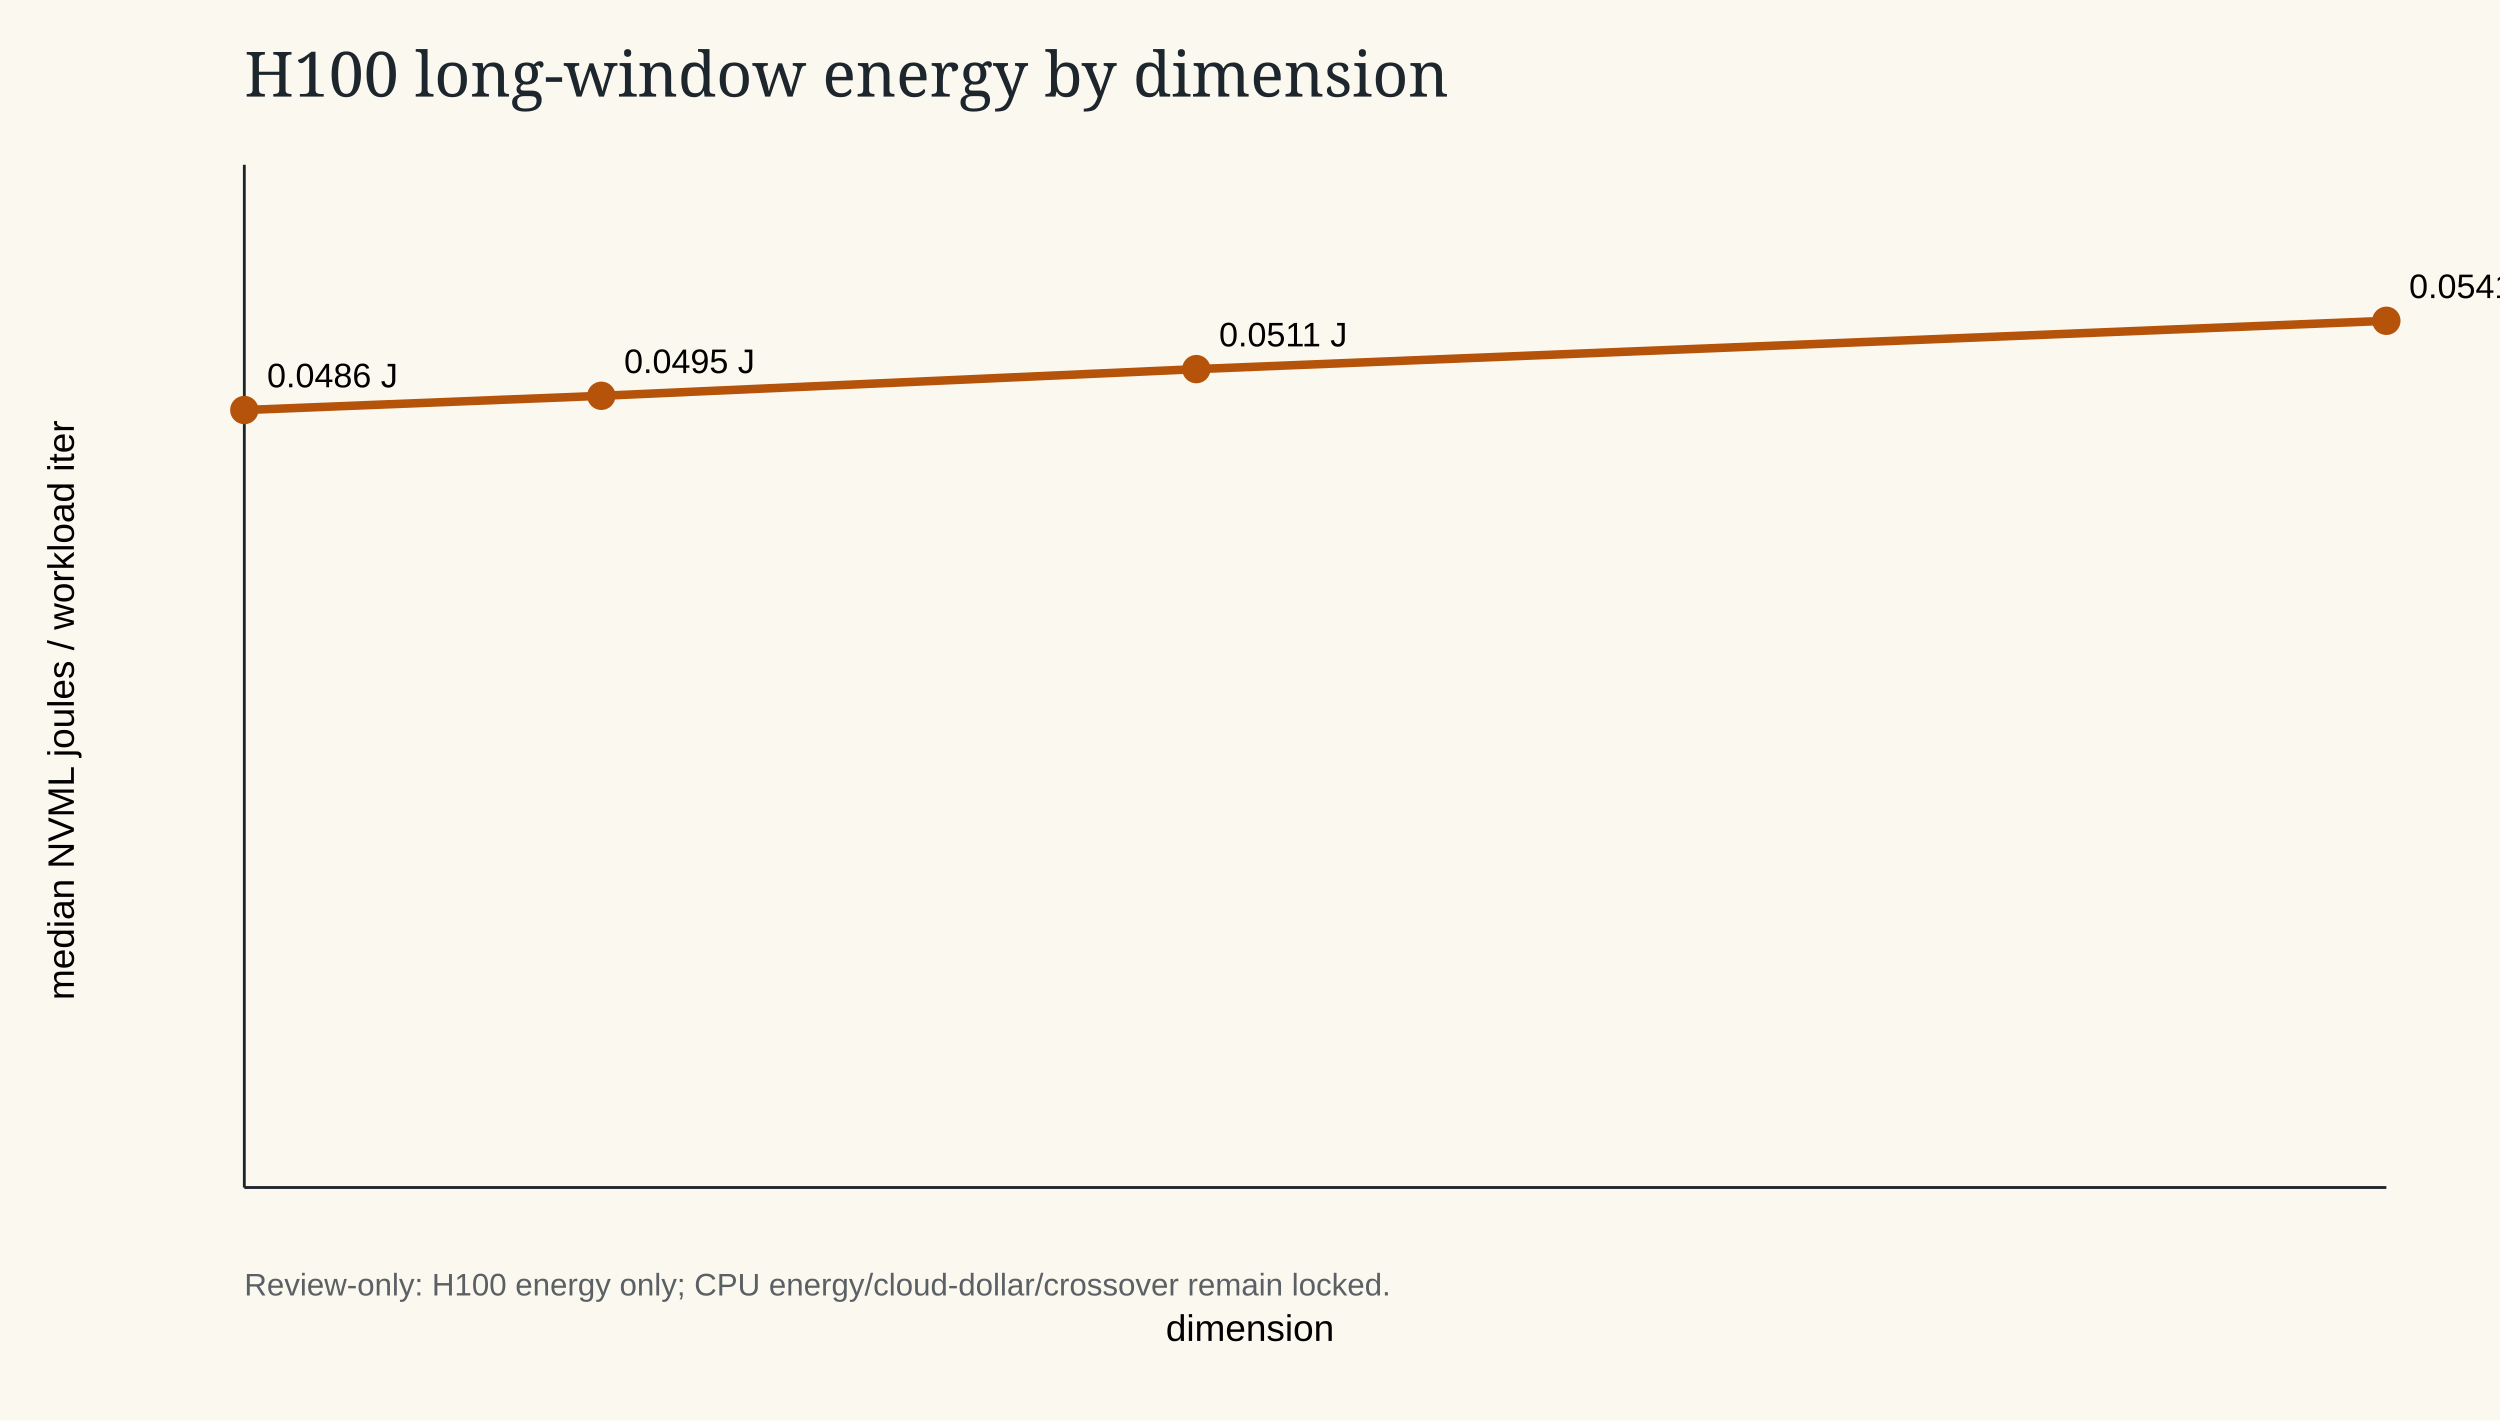
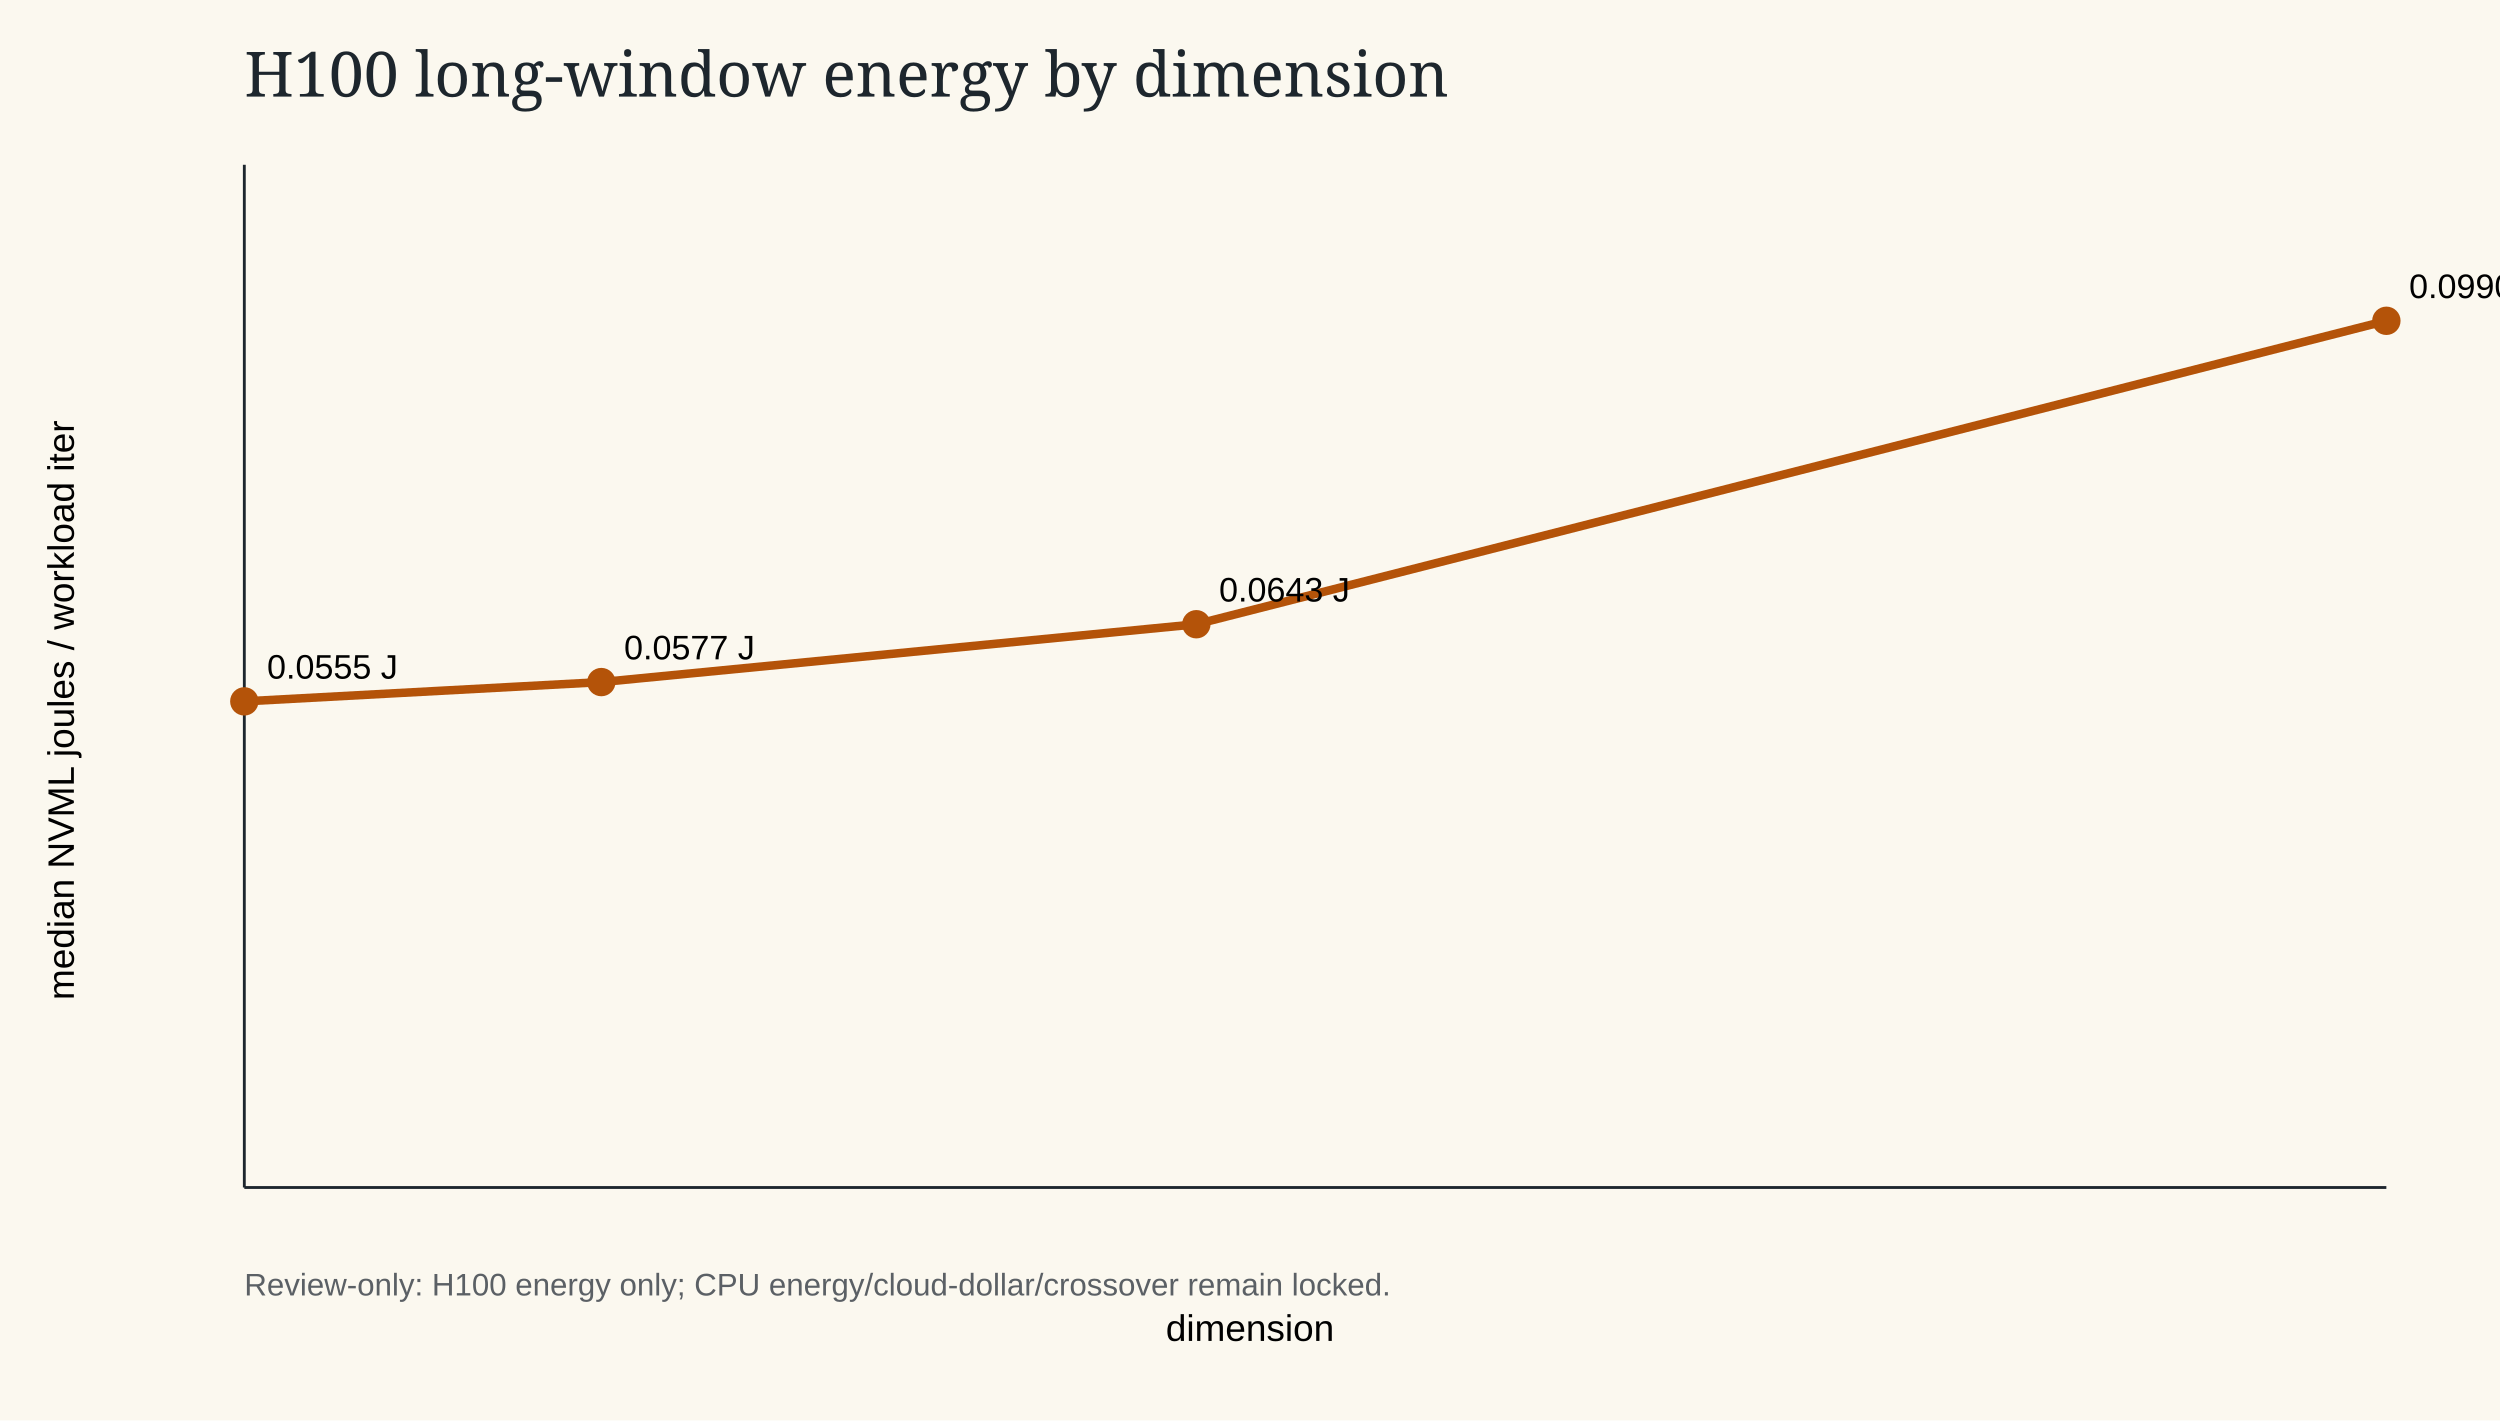
<svg xmlns="http://www.w3.org/2000/svg" width="880" height="500" viewBox="0 0 880 500">
  <rect width="100%" height="100%" fill="#fbf8ef" />
  <text x="86" y="34" font-family="Georgia,serif" font-size="22" fill="#1d262d">H100 long-window energy by dimension</text>
  <line x1="86" y1="418" x2="840" y2="418" stroke="#1d262d" />
  <line x1="86" y1="58" x2="86" y2="418" stroke="#1d262d" />
-   <polyline fill="none" stroke="#b45309" stroke-width="3" points="86.00,144.33 211.67,139.32 421.11,129.93 840.00,112.92" />
-   <circle cx="86.00" cy="144.33" r="5" fill="#b45309" />
-   <text x="94.00" y="136.33" font-family="Arial" font-size="12">0.0486 J</text>
-   <circle cx="211.67" cy="139.32" r="5" fill="#b45309" />
-   <text x="219.67" y="131.32" font-family="Arial" font-size="12">0.0495 J</text>
-   <circle cx="421.11" cy="129.93" r="5" fill="#b45309" />
-   <text x="429.11" y="121.93" font-family="Arial" font-size="12">0.0511 J</text>
+   <polyline fill="none" stroke="#b45309" stroke-width="3" points="86.00,246.88 211.67,240.09 421.11,219.73 840.00,112.92" />
+   <circle cx="86.00" cy="246.88" r="5" fill="#b45309" />
+   <text x="94.00" y="238.88" font-family="Arial" font-size="12">0.0555 J</text>
+   <circle cx="211.67" cy="240.09" r="5" fill="#b45309" />
+   <text x="219.67" y="232.09" font-family="Arial" font-size="12">0.0577 J</text>
+   <circle cx="421.11" cy="219.73" r="5" fill="#b45309" />
+   <text x="429.11" y="211.73" font-family="Arial" font-size="12">0.0643 J</text>
  <circle cx="840.00" cy="112.92" r="5" fill="#b45309" />
-   <text x="848.00" y="104.92" font-family="Arial" font-size="12">0.0541 J</text>
+   <text x="848.00" y="104.92" font-family="Arial" font-size="12">0.0990 J</text>
  <text x="440.0" y="472" text-anchor="middle" font-family="Arial" font-size="13">dimension</text>
  <text transform="translate(26 250.0) rotate(-90)" text-anchor="middle" font-family="Arial" font-size="13">median NVML joules / workload iter</text>
  <text x="86" y="456" font-family="Arial" font-size="11" fill="#5b6065">Review-only: H100 energy only; CPU energy/cloud-dollar/crossover remain locked.</text>
</svg>
